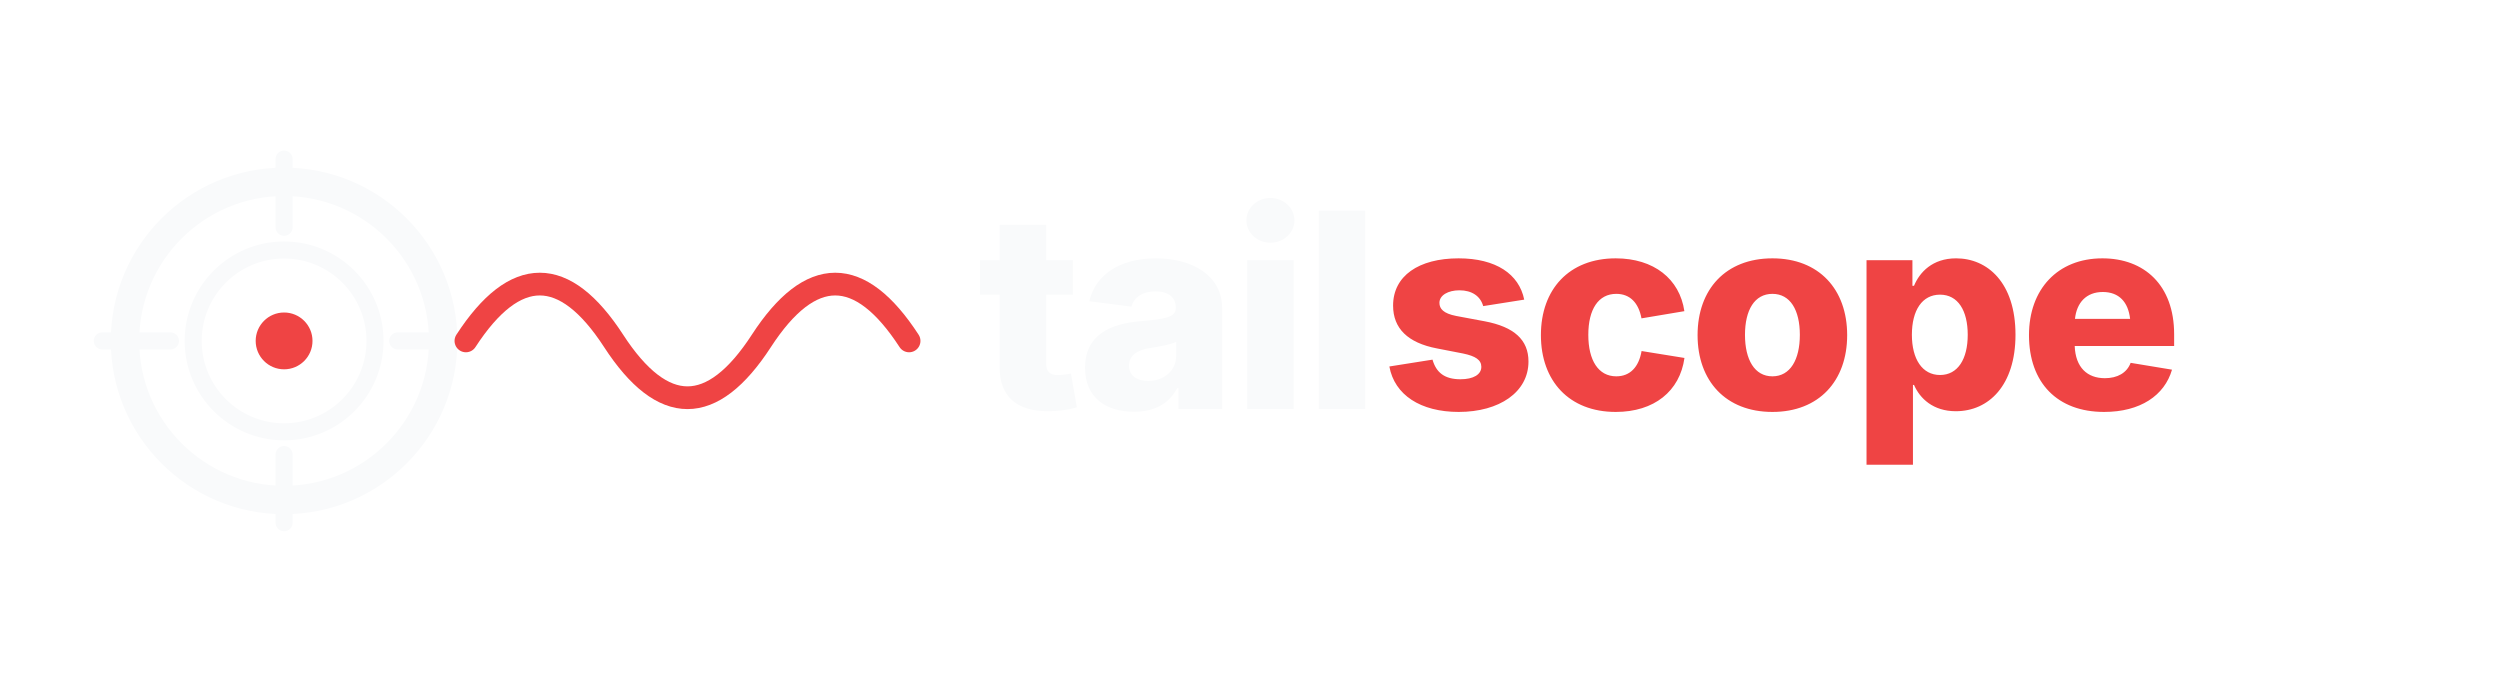
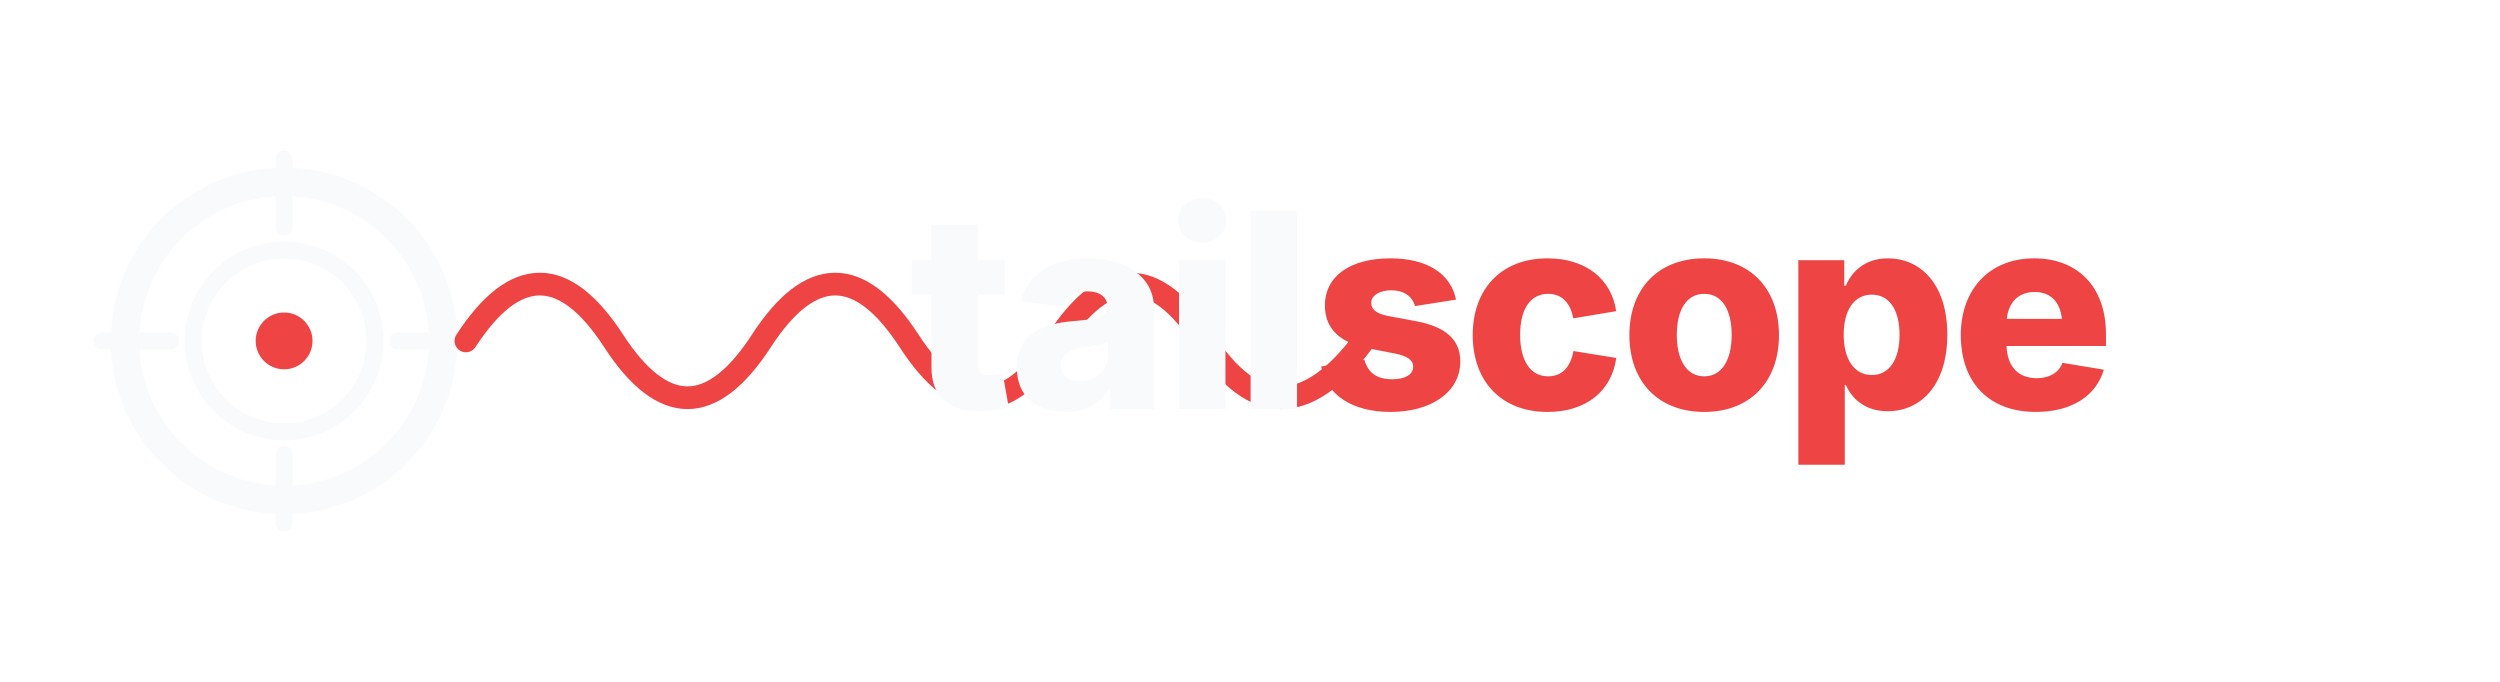
<svg xmlns="http://www.w3.org/2000/svg" viewBox="0 0 440 120" fill="none">
  <circle cx="50" cy="60" r="28" stroke="#F9FAFB" stroke-width="5" fill="none" />
  <circle cx="50" cy="60" r="16" stroke="#F9FAFB" stroke-width="3" fill="none" />
  <circle cx="50" cy="60" r="5" fill="#EF4444" />
  <line x1="50" y1="28" x2="50" y2="40" stroke="#F9FAFB" stroke-width="3" stroke-linecap="round" />
  <line x1="50" y1="80" x2="50" y2="92" stroke="#F9FAFB" stroke-width="3" stroke-linecap="round" />
  <line x1="18" y1="60" x2="30" y2="60" stroke="#F9FAFB" stroke-width="3" stroke-linecap="round" />
  <line x1="70" y1="60" x2="82" y2="60" stroke="#F9FAFB" stroke-width="3" stroke-linecap="round" />
-   <path d="M82 60 Q95 40 108 60 Q121 80 134 60 Q147 40 160 60" stroke="#EF4444" stroke-width="4" fill="none" stroke-linecap="round" />
-   <text x="172" y="72" font-family="system-ui, -apple-system, sans-serif" font-size="48" font-weight="800" fill="#F9FAFB" letter-spacing="-1">tail<tspan fill="#EF4444">scope</tspan>
+   <path d="M82 60 Q95 40 108 60 Q121 80 134 60 Q147 40 160 60 Q173 80 186 60 Q199 40 212 60 Q225 80 240 60" stroke="#EF4444" stroke-width="4" fill="none" stroke-linecap="round" />
+   <text x="160" y="72" font-family="system-ui, -apple-system, sans-serif" font-size="48" font-weight="800" fill="#F9FAFB" letter-spacing="-1">tail<tspan fill="#EF4444">scope</tspan>
  </text>
</svg>
